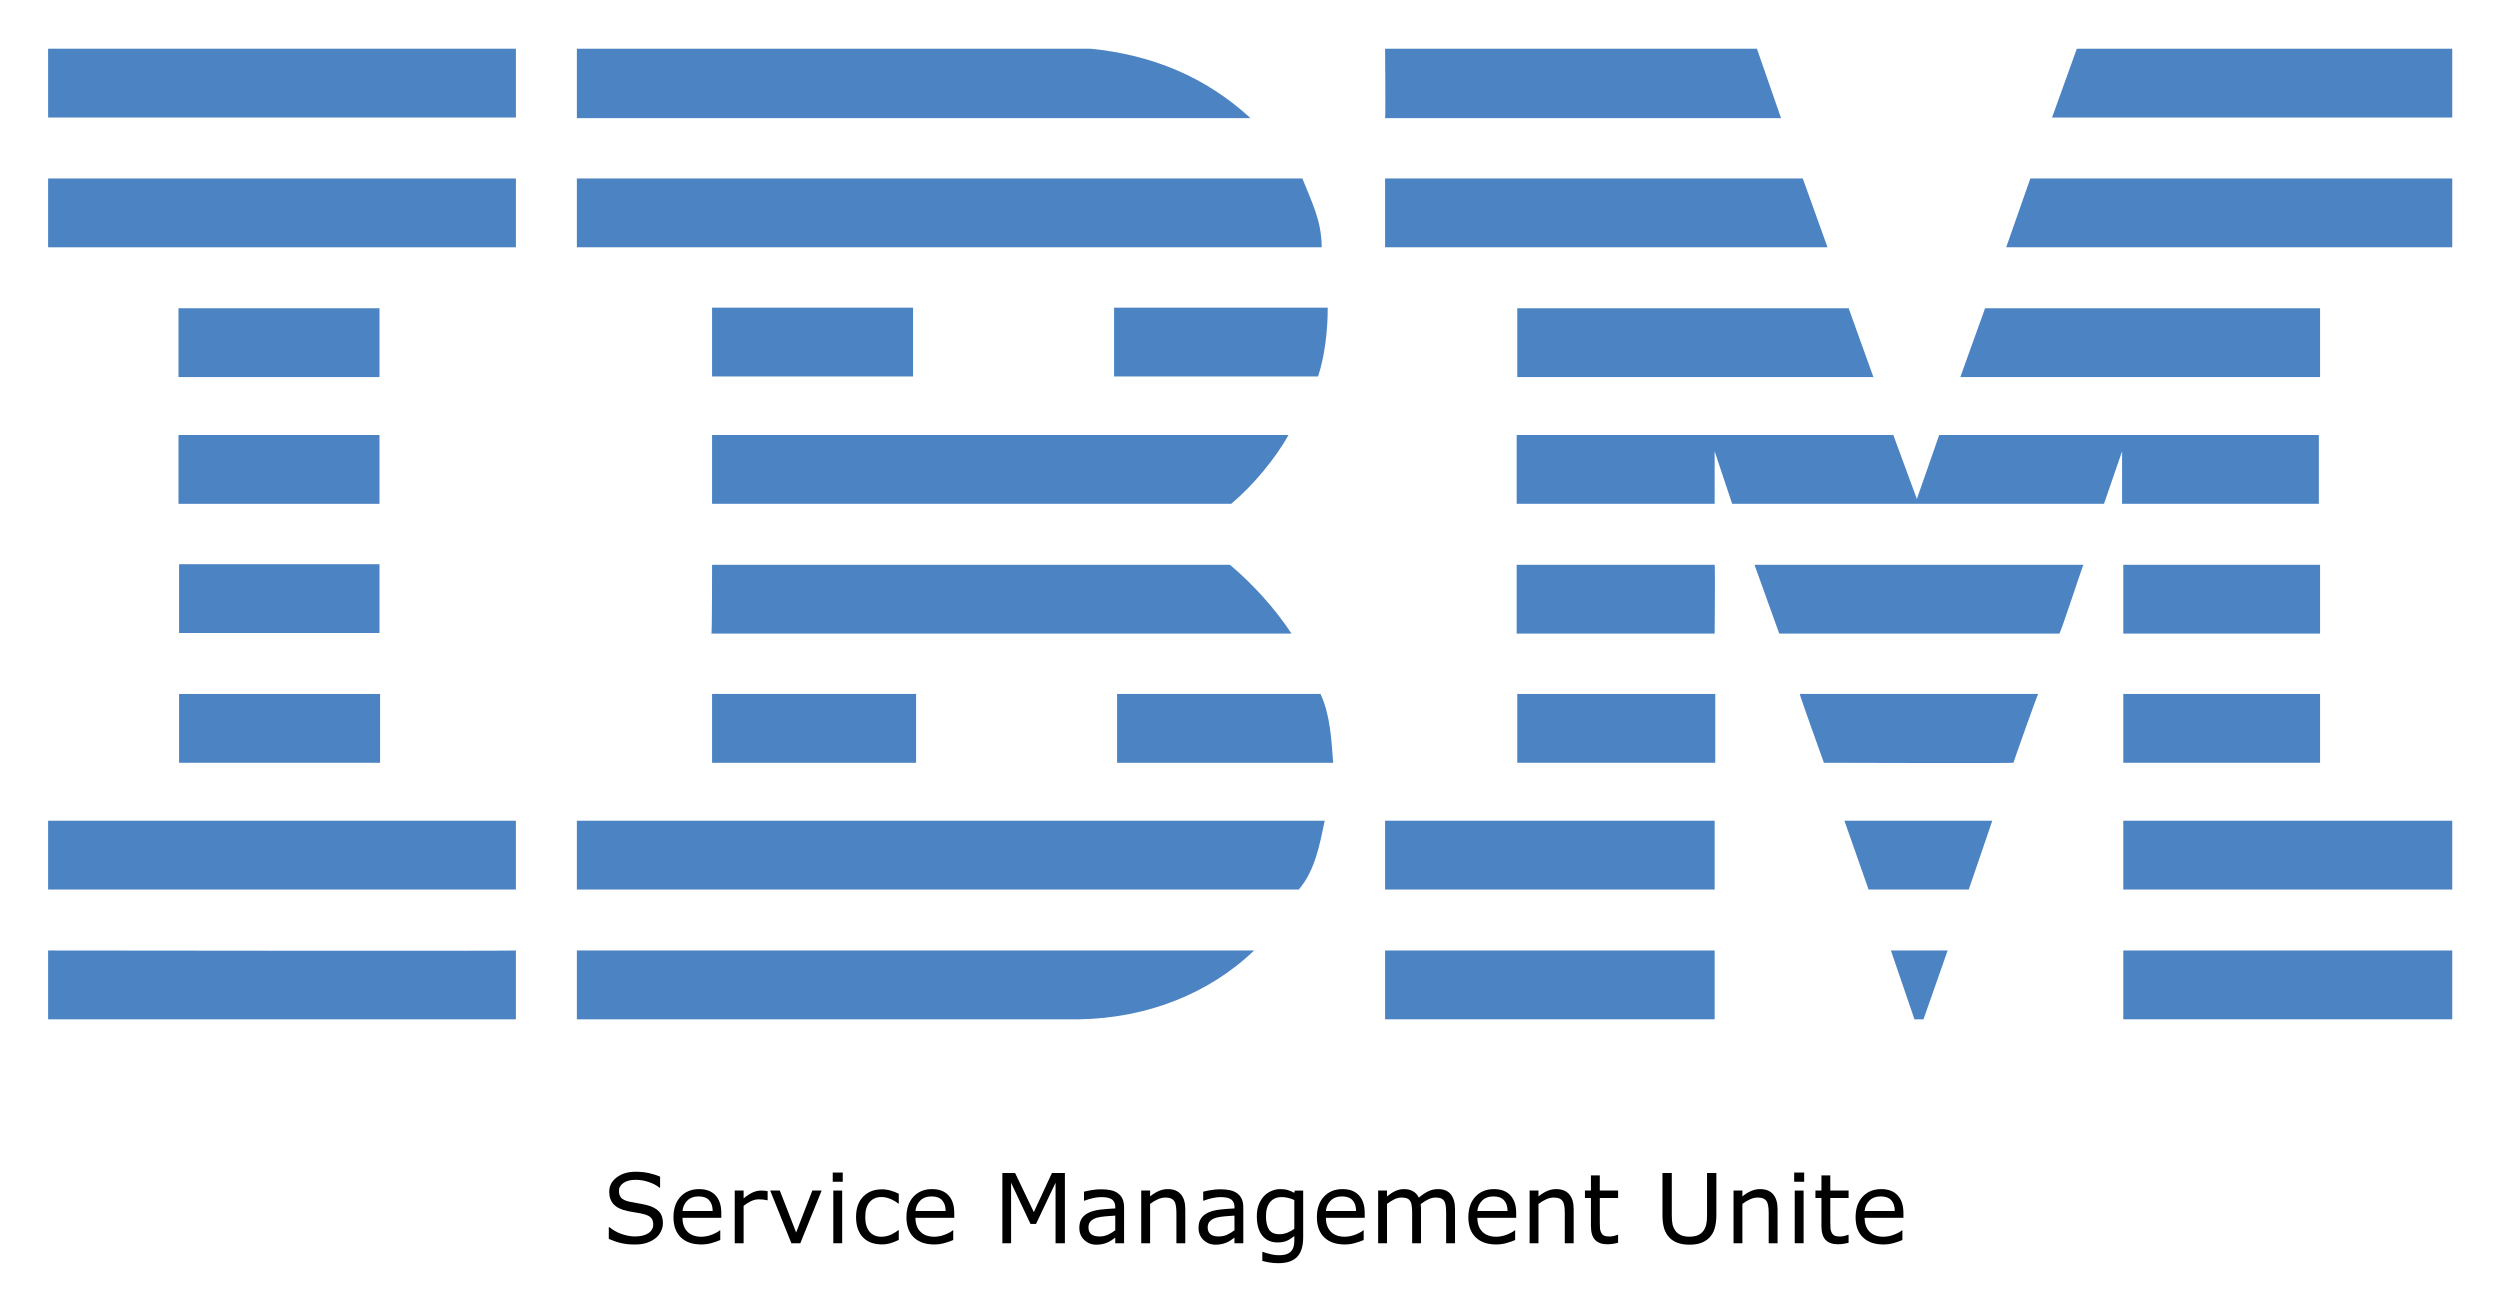
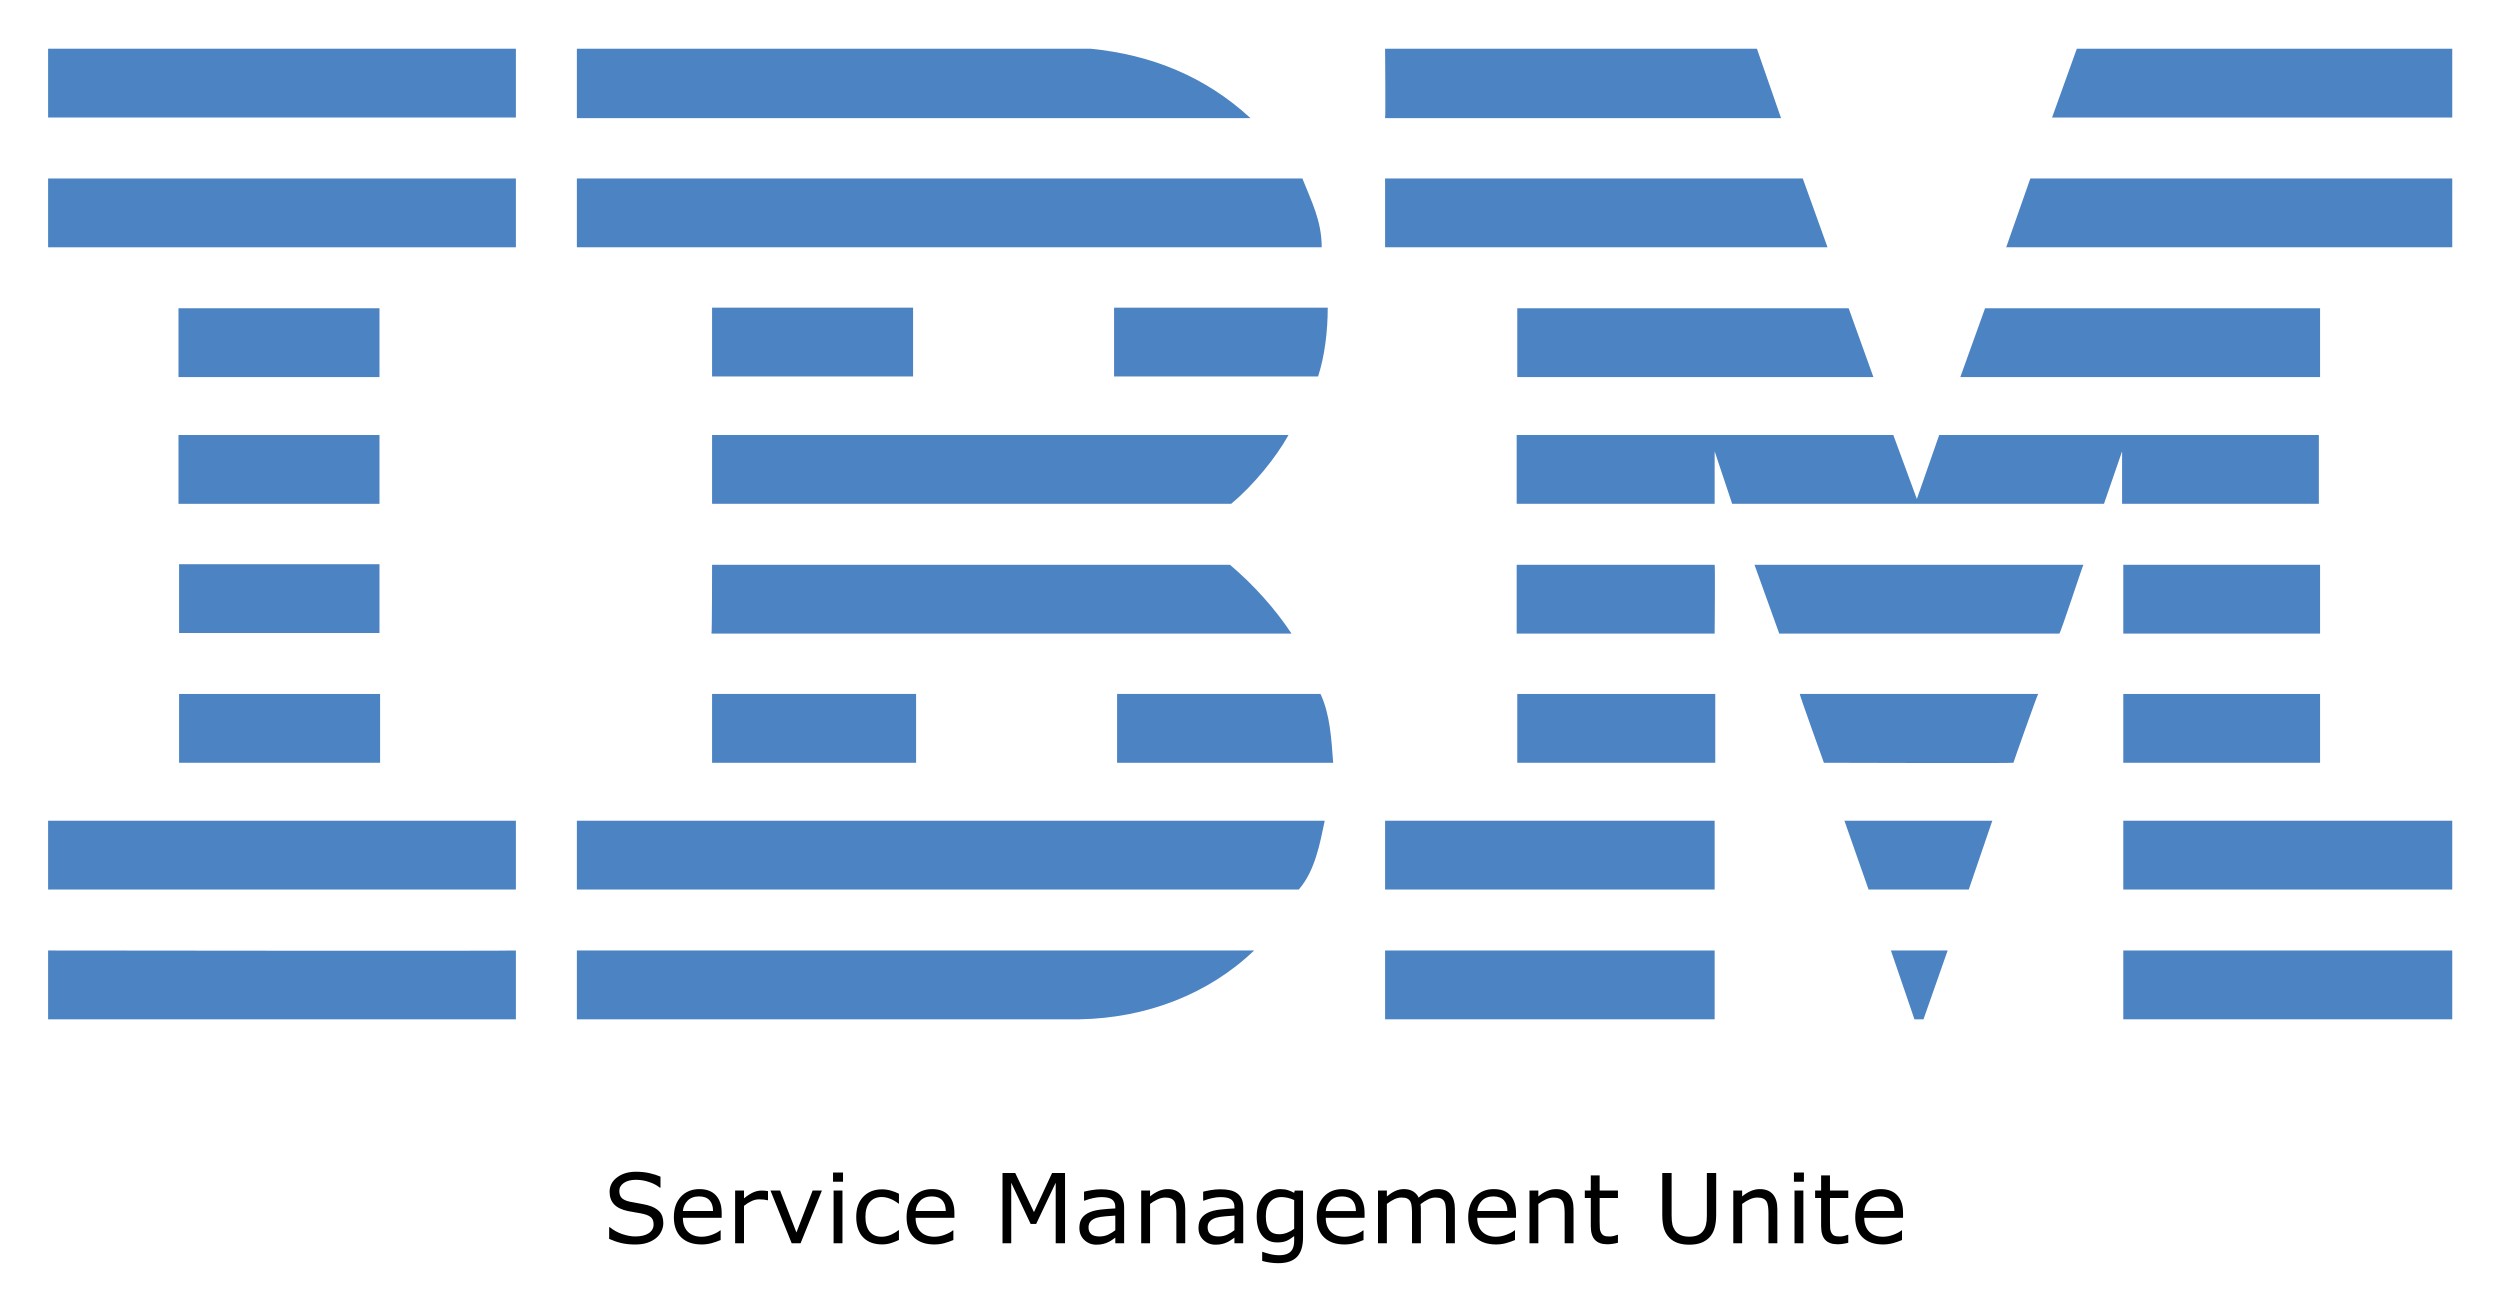
<svg xmlns="http://www.w3.org/2000/svg" role="img" viewBox="-7.97 34.03 414.18 217.18">
  <style>svg {enable-background:new 0 0 400 245}</style>
-   <style id="style2" type="text/css">.st0{fill:#4c83c3}</style>
-   <g id="g130">
-     <path id="polygon4" fill="#4c83c3" d="m 336.1,42.1 h 62.2 V 53.5 H 332 Z" class="st0" />
-     <path id="path6" d="m 221.5,42.1 h 61.6 l 4,11.5 c 0,0 -65.6,0 -65.6,0 0.1,-0.1 0,-11.5 0,-11.5 z" class="st0" />
-     <path id="path8" d="m 172.7,42.1 c 10.1,1 19,4.6 26.5,11.5 0,0 -111.6,0 -111.6,0 0,0 0,-11.5 0,-11.5 z" class="st0" />
-     <g id="g14">
-       <path id="rect10" fill="#4c83c3" d="m 0,42.1 h 77.5 v 11.4 H 0 Z" class="st0" />
+   <style id="style1" type="text/css">.st0{fill:#4c83c3}</style>
+   <g id="g31">
+     <path id="polygon1" d="M398.3 53.5L332 53.5 336.1 42.1 398.3 42.1z" class="st0" />
+     <path id="path1" d="M221.5,42.1l61.6,0l4,11.5c0,0-65.6,0-65.6,0C221.6,53.5,221.5,42.1,221.5,42.1z" class="st0" />
+     <path id="path2" d="M172.7,42.1c10.1,1,19,4.6,26.5,11.5c0,0-111.6,0-111.6,0c0,0,0-11.5,0-11.5L172.7,42.1z" class="st0" />
+     <g id="g3">
+       <path id="rect2" d="M0 42.1H77.5V53.5H0z" class="st0" />
    </g>
-     <path id="path16" d="m 398.3,75 h -73.9 c 0,0 4,-11.4 4,-11.4 h 69.9 z" class="st0" />
-     <path id="polygon18" fill="#4c83c3" d="m 221.5,63.6 h 69.2 l 4.1,11.4 h -73.3 z" class="st0" />
-     <path id="path20" d="m 207.8,63.6 c 1.5,3.8 3.2,7 3.2,11.4 H 87.6 V 63.6 Z" class="st0" />
-     <g id="g26">
-       <path id="rect22" fill="#4c83c3" d="m 0,63.6 h 77.5 v 11.4 H 0 Z" class="st0" />
+     <path id="path4" d="M398.3,75h-73.9c0,0,4-11.4,4-11.4h69.9V75z" class="st0" />
+     <path id="polygon4" d="M294.8 75L221.5 75 221.5 63.6 290.7 63.6z" class="st0" />
+     <path id="path5" d="M207.8,63.6c1.5,3.8,3.2,7,3.2,11.4H87.6V63.6H207.8z" class="st0" />
+     <g id="g6">
+       <path id="rect5" d="M0 63.6H77.5V75H0z" class="st0" />
    </g>
-     <path id="polygon28" fill="#4c83c3" d="m 376.4,85.1 v 11.4 h -59.6 l 4.1,-11.4 z" class="st0" />
-     <path id="polygon30" fill="#4c83c3" d="M 243.4,96.5 V 85.1 h 54.9 l 4.1,11.4 z" class="st0" />
-     <path id="path32" d="m 212,85 c 0,3.9 -0.5,8 -1.6,11.4 H 176.6 V 85 Z" class="st0" />
-     <g id="g38">
-       <path id="rect34" fill="#4c83c3" d="m 21.6,85.1 h 33.3 v 11.4 H 21.6 Z" class="st0" />
+     <path id="polygon6" d="M316.8 96.5L320.9 85.1 376.4 85.1 376.4 96.5z" class="st0" />
+     <path id="polygon7" d="M298.3 85.1L302.4 96.5 243.4 96.5 243.4 85.1z" class="st0" />
+     <path id="path7" d="M212,85c0,3.9-0.5,8-1.6,11.4h-33.8V85H212z" class="st0" />
+     <g id="g8">
+       <path id="rect7" d="M21.6 85.1H54.9V96.5H21.6z" class="st0" />
    </g>
-     <g id="g44">
-       <path id="rect40" fill="#4c83c3" d="m 110,85 h 33.3 V 96.4 H 110 Z" class="st0" />
+     <g id="g9">
+       <path id="rect8" d="M110 85H143.3V96.4H110z" class="st0" />
    </g>
-     <path id="path46" d="m 276.1,108.8 c 0,0 0,8.7 0,8.7 h -32.8 v -11.4 h 62.4 l 3.9,10.6 c 0,0 3.7,-10.6 3.7,-10.6 h 62.9 v 11.4 h -32.6 c 0,0 0,-8.7 0,-8.7 l -3,8.7 H 279 Z" class="st0" />
-     <path id="path48" d="m 110,106.1 h 95.5 v 0 c -2.1,3.8 -5.9,8.4 -9.5,11.4 0,0 -86,0 -86,0 0,0 0,-11.4 0,-11.4 z" class="st0" />
-     <g id="g54">
-       <path id="rect50" fill="#4c83c3" d="m 21.6,106.1 h 33.3 v 11.4 H 21.6 Z" class="st0" />
+     <path id="path10" d="M276.1,108.8c0,0,0,8.7,0,8.7h-32.8v-11.4h62.4l3.9,10.6c0,0,3.7-10.6,3.7-10.6h62.9v11.4h-32.6 c0,0,0-8.7,0-8.7l-3,8.7l-61.6,0L276.1,108.8z" class="st0" />
+     <path id="path11" d="M110,106.1h95.5v0c-2.1,3.8-5.9,8.4-9.5,11.4c0,0-86,0-86,0C110,117.5,110,106.1,110,106.1z" class="st0" />
+     <g id="g12">
+       <path id="rect11" d="M21.6 106.1H54.9V117.5H21.6z" class="st0" />
    </g>
-     <g id="g60">
-       <path id="rect56" fill="#4c83c3" d="m 343.8,127.6 h 32.6 V 139 h -32.6 z" class="st0" />
+     <g id="g13">
+       <path id="rect12" d="M343.8 127.6H376.4V139H343.8z" class="st0" />
    </g>
-     <path id="path62" d="M 276.1,127.6 H 243.3 V 139 c 0,0 32.8,0 32.8,0 0,-0.1 0.1,-11.4 0,-11.4 z" class="st0" />
-     <path id="path64" d="m 337.2,127.6 c -0.1,0 -3.8,11.4 -4,11.4 h -46.4 c 0,0 -4.1,-11.4 -4.1,-11.4 z" class="st0" />
-     <path id="path66" d="m 110,127.6 h 85.8 c 3.9,3.3 7.5,7.3 10.2,11.4 0.2,0 -96.1,0 -96.1,0 0.1,-0.1 0.1,-11.4 0.1,-11.4 z" class="st0" />
-     <path id="path68" d="M 54.9,138.9 V 127.5 H 21.7 c 0,0 0,11.4 0,11.4 0,0 33.2,0 33.2,0 z" class="st0" />
-     <g id="g74">
-       <path id="rect70" fill="#4c83c3" d="m 343.8,149 h 32.6 v 11.4 h -32.6 z" class="st0" />
+     <path id="path14" d="M276.1,127.6h-32.8v11.4c0,0,32.8,0,32.8,0C276.1,138.9,276.2,127.6,276.1,127.6z" class="st0" />
+     <path id="path15" d="M337.2,127.6c-0.1,0-3.8,11.4-4,11.4l-46.4,0c0,0-4.1-11.4-4.1-11.4H337.2z" class="st0" />
+     <path id="path16" d="M110,127.6h85.8c3.9,3.3,7.5,7.3,10.2,11.4c0.2,0-96.1,0-96.1,0C110,138.9,110,127.6,110,127.6z" class="st0" />
+     <path id="path17" d="M54.9,138.9v-11.4H21.7c0,0,0,11.4,0,11.4C21.7,138.9,54.9,138.9,54.9,138.9z" class="st0" />
+     <g id="g18">
+       <path id="rect17" d="M343.8 149H376.4V160.4H343.8z" class="st0" />
    </g>
-     <g id="g80">
-       <path id="rect76" fill="#4c83c3" d="m 243.4,149 h 32.8 v 11.4 h -32.8 z" class="st0" />
+     <g id="g19">
+       <path id="rect18" d="M243.4 149H276.2V160.4H243.4z" class="st0" />
    </g>
-     <path id="path82" d="m 325.6,160.4 c 0,-0.1 4,-11.4 4.1,-11.4 h -39.5 c -0.1,0 4,11.4 4,11.4 0,0 31.4,0.1 31.4,0 z" class="st0" />
-     <path id="path84" d="m 110,160.4 c 0,0 0,-11.4 0,-11.4 h 33.8 c 0,0 0,11.4 0,11.4 -0.1,0 -33.8,0 -33.8,0 z" class="st0" />
-     <path id="path86" d="m 210.8,149 c 1.6,3.4 1.8,7.5 2.1,11.4 H 177.1 V 149 Z" class="st0" />
-     <g id="g92">
-       <path id="rect88" fill="#4c83c3" d="M 21.7,149 H 55 v 11.4 H 21.7 Z" class="st0" />
+     <path id="path20" d="M325.6,160.4c0-0.1,4-11.4,4.1-11.4h-39.5c-0.1,0,4,11.4,4,11.4S325.6,160.5,325.6,160.4z" class="st0" />
+     <path id="path21" d="M110,160.4c0,0,0-11.4,0-11.4h33.8c0,0,0,11.4,0,11.4C143.7,160.4,110,160.4,110,160.4z" class="st0" />
+     <path id="path22" d="M210.8,149c1.6,3.4,1.8,7.5,2.1,11.4h-35.8V149H210.8z" class="st0" />
+     <g id="g23">
+       <path id="rect22" d="M21.7 149H55V160.4H21.7z" class="st0" />
    </g>
-     <g id="g98">
-       <path id="rect94" fill="#4c83c3" d="m 343.8,170 h 54.5 v 11.4 h -54.5 z" class="st0" />
+     <g id="g24">
+       <path id="rect23" d="M343.8 170H398.3V181.4H343.8z" class="st0" />
    </g>
-     <g id="g104">
-       <path id="rect100" fill="#4c83c3" d="m 221.5,170 h 54.6 v 11.4 h -54.6 z" class="st0" />
+     <g id="g25">
+       <path id="rect24" d="M221.5 170H276.1V181.4H221.5z" class="st0" />
    </g>
-     <path id="polygon106" fill="#4c83c3" d="m 297.6,170 h 24.5 l -3.9,11.4 h -16.6 z" class="st0" />
-     <path id="path108" d="m 0,170 v 11.4 h 77.5 c 0,0 0,-11.4 0,-11.4 0,0 -77.6,0 -77.5,0 z" class="st0" />
-     <path id="path110" d="m 211.5,170 c -0.8,3.8 -1.6,8.3 -4.3,11.4 h -1 H 87.6 V 170 Z" class="st0" />
-     <path id="polygon112" fill="#4c83c3" d="m 305.3,191.5 h 9.4 l -4,11.4 h -1.5 z" class="st0" />
-     <g id="g118">
-       <path id="rect114" fill="#4c83c3" d="m 343.8,191.5 h 54.5 v 11.4 h -54.5 z" class="st0" />
+     <path id="polygon25" d="M318.2 181.4L301.6 181.4 297.6 170 322.1 170z" class="st0" />
+     <path id="path26" d="M0,170v11.4h77.5c0,0,0-11.4,0-11.4C77.5,170-0.1,170,0,170z" class="st0" />
+     <path id="path27" d="M211.5,170c-0.8,3.8-1.6,8.3-4.3,11.4l-1,0H87.6V170H211.5z" class="st0" />
+     <path id="polygon27" d="M310.7 202.9L309.2 202.9 305.3 191.5 314.7 191.5z" class="st0" />
+     <g id="g28">
+       <path id="rect27" d="M343.8 191.5H398.3V202.9H343.8z" class="st0" />
    </g>
-     <path id="path120" d="m 87.6,202.9 v -11.4 c 0,0 111.9,0 112.2,0 -7.5,7.2 -17.8,11.2 -28.9,11.4 H 87.6" class="st0" />
-     <g id="g126">
-       <path id="rect122" fill="#4c83c3" d="m 221.5,191.5 h 54.6 v 11.4 h -54.6 z" class="st0" />
+     <path id="path29" d="M87.6,202.9v-11.4c0,0,111.9,0,112.2,0c-7.5,7.2-17.8,11.2-28.9,11.4L87.6,202.9" class="st0" />
+     <g id="g30">
+       <path id="rect29" d="M221.5 191.5H276.1V202.9H221.5z" class="st0" />
    </g>
-     <path id="path128" d="m 77.5,191.5 c 0,0 0,11.4 0,11.4 0,0 -77.4,0 -77.5,0 0,0 0,-11.4 0,-11.4 0,0 77.4,0.1 77.5,0 z" class="st0" />
+     <path id="path31" d="M77.5,191.5c0,0,0,11.4,0,11.4c0,0-77.4,0-77.5,0c0,0,0-11.4,0-11.4S77.4,191.6,77.5,191.5z" class="st0" />
  </g>
-   <g id="text132" text-anchor="middle">
-     <path id="path158" d="m 101.859,236.68 q 0,0.68 -0.32,1.344 -0.312,0.664 -0.883,1.125 -0.625,0.5 -1.461,0.781 -0.828,0.281 -2,0.281 -1.258,0 -2.266,-0.234 -1,-0.234 -2.039,-0.695 v -1.938 H 93 q 0.883,0.734 2.039,1.133 1.156,0.398 2.172,0.398 1.438,0 2.234,-0.539 0.805,-0.539 0.805,-1.438 0,-0.773 -0.383,-1.141 -0.375,-0.367 -1.148,-0.57 -0.586,-0.156 -1.273,-0.258 Q 96.766,234.828 96,234.672 q -1.547,-0.328 -2.297,-1.117 -0.742,-0.797 -0.742,-2.07 0,-1.461 1.234,-2.391 1.234,-0.938 3.133,-0.938 1.227,0 2.25,0.234 1.023,0.234 1.813,0.578 v 1.828 h -0.109 q -0.664,-0.562 -1.75,-0.93 -1.078,-0.375 -2.211,-0.375 -1.242,0 -2,0.516 -0.75,0.516 -0.75,1.328 0,0.727 0.375,1.141 0.375,0.414 1.32,0.633 0.5,0.109 1.422,0.266 0.922,0.156 1.562,0.32 1.297,0.344 1.953,1.039 0.656,0.695 0.656,1.945 z" />
-     <path id="path160" d="m 111.531,235.789 h -6.43 q 0,0.805 0.242,1.406 0.242,0.594 0.664,0.977 0.406,0.375 0.961,0.562 0.562,0.188 1.234,0.188 0.891,0 1.789,-0.352 0.906,-0.359 1.289,-0.703 h 0.078 v 1.602 q -0.742,0.312 -1.516,0.523 -0.773,0.211 -1.625,0.211 -2.172,0 -3.391,-1.172 -1.219,-1.18 -1.219,-3.344 0,-2.141 1.164,-3.398 1.172,-1.258 3.078,-1.258 1.766,0 2.719,1.031 0.961,1.031 0.961,2.93 z m -1.43,-1.125 q -0.008,-1.156 -0.586,-1.789 -0.57,-0.633 -1.742,-0.633 -1.18,0 -1.883,0.695 -0.695,0.695 -0.789,1.727 z" />
-     <path id="path162" d="m 119.203,232.875 h -0.078 q -0.328,-0.078 -0.641,-0.109 -0.305,-0.039 -0.727,-0.039 -0.68,0 -1.312,0.305 -0.633,0.297 -1.219,0.773 V 240 h -1.469 v -8.727 h 1.469 v 1.289 q 0.875,-0.703 1.539,-0.992 0.672,-0.297 1.367,-0.297 0.383,0 0.555,0.023 0.172,0.016 0.516,0.07 z" />
-     <path id="path164" d="M 128.148,231.273 124.617,240 h -1.477 l -3.508,-8.727 h 1.594 l 2.703,6.945 2.68,-6.945 z" />
-     <path id="path166" d="m 131.648,229.812 h -1.656 v -1.523 h 1.656 z M 131.555,240 h -1.469 v -8.727 h 1.469 z" />
-     <path id="path168" d="m 140.93,239.453 q -0.734,0.352 -1.398,0.547 -0.656,0.195 -1.398,0.195 -0.945,0 -1.734,-0.273 -0.789,-0.281 -1.352,-0.844 -0.57,-0.562 -0.883,-1.422 -0.312,-0.859 -0.312,-2.008 0,-2.141 1.172,-3.359 1.18,-1.219 3.109,-1.219 0.75,0 1.469,0.211 0.727,0.211 1.328,0.516 v 1.633 h -0.078 q -0.672,-0.523 -1.391,-0.805 -0.711,-0.281 -1.391,-0.281 -1.25,0 -1.977,0.844 -0.719,0.836 -0.719,2.461 0,1.578 0.703,2.43 0.711,0.844 1.992,0.844 0.445,0 0.906,-0.117 0.461,-0.117 0.828,-0.305 0.32,-0.164 0.602,-0.344 0.281,-0.188 0.445,-0.32 h 0.078 z" />
-     <path id="path170" d="m 150.125,235.789 h -6.43 q 0,0.805 0.242,1.406 0.242,0.594 0.664,0.977 0.406,0.375 0.961,0.562 0.562,0.188 1.234,0.188 0.891,0 1.789,-0.352 0.906,-0.359 1.289,-0.703 h 0.078 v 1.602 q -0.742,0.312 -1.516,0.523 -0.773,0.211 -1.625,0.211 -2.172,0 -3.391,-1.172 -1.219,-1.18 -1.219,-3.344 0,-2.141 1.164,-3.398 1.172,-1.258 3.078,-1.258 1.766,0 2.719,1.031 0.961,1.031 0.961,2.93 z m -1.43,-1.125 q -0.008,-1.156 -0.586,-1.789 -0.57,-0.633 -1.742,-0.633 -1.18,0 -1.883,0.695 -0.695,0.695 -0.789,1.727 z" />
-     <path id="path172" d="m 168.453,240 h -1.547 v -10.023 l -3.234,6.82 H 162.75 l -3.211,-6.82 V 240 h -1.445 v -11.633 h 2.109 l 3.102,6.477 3,-6.477 h 2.148 z" />
-     <path id="path174" d="m 178.258,240 h -1.461 v -0.93 q -0.195,0.133 -0.531,0.375 -0.328,0.234 -0.641,0.375 -0.367,0.18 -0.844,0.297 -0.477,0.125 -1.117,0.125 -1.18,0 -2,-0.781 -0.82,-0.781 -0.82,-1.992 0,-0.992 0.422,-1.602 0.43,-0.617 1.219,-0.969 0.797,-0.352 1.914,-0.477 1.117,-0.125 2.398,-0.188 v -0.227 q 0,-0.5 -0.18,-0.828 -0.172,-0.328 -0.5,-0.516 -0.312,-0.18 -0.75,-0.242 -0.438,-0.062 -0.914,-0.062 -0.578,0 -1.289,0.156 -0.711,0.148 -1.469,0.438 h -0.078 v -1.492 q 0.43,-0.117 1.242,-0.258 0.812,-0.141 1.602,-0.141 0.922,0 1.602,0.156 0.688,0.148 1.188,0.516 0.492,0.359 0.75,0.93 0.258,0.57 0.258,1.414 z m -1.461,-2.148 v -2.43 q -0.672,0.039 -1.586,0.117 -0.906,0.078 -1.438,0.227 -0.633,0.18 -1.023,0.562 -0.391,0.375 -0.391,1.039 0,0.75 0.453,1.133 0.453,0.375 1.383,0.375 0.773,0 1.414,-0.297 0.641,-0.305 1.188,-0.727 z" />
-     <path id="path176" d="m 188.398,240 h -1.469 v -4.969 q 0,-0.602 -0.07,-1.125 -0.07,-0.531 -0.258,-0.828 -0.195,-0.328 -0.562,-0.484 -0.367,-0.164 -0.953,-0.164 -0.602,0 -1.258,0.297 -0.656,0.297 -1.258,0.758 V 240 h -1.469 v -8.727 h 1.469 v 0.969 q 0.688,-0.57 1.422,-0.891 0.734,-0.32 1.508,-0.32 1.414,0 2.156,0.852 0.742,0.852 0.742,2.453 z" />
-     <path id="path178" d="m 198.008,240 h -1.461 v -0.93 q -0.195,0.133 -0.531,0.375 -0.328,0.234 -0.641,0.375 -0.367,0.18 -0.844,0.297 -0.477,0.125 -1.117,0.125 -1.18,0 -2,-0.781 -0.82,-0.781 -0.82,-1.992 0,-0.992 0.422,-1.602 0.43,-0.617 1.219,-0.969 0.797,-0.352 1.914,-0.477 1.117,-0.125 2.398,-0.188 v -0.227 q 0,-0.5 -0.18,-0.828 -0.172,-0.328 -0.5,-0.516 -0.312,-0.18 -0.75,-0.242 -0.438,-0.062 -0.914,-0.062 -0.578,0 -1.289,0.156 -0.711,0.148 -1.469,0.438 h -0.078 v -1.492 q 0.43,-0.117 1.242,-0.258 0.812,-0.141 1.602,-0.141 0.922,0 1.602,0.156 0.688,0.148 1.188,0.516 0.492,0.359 0.75,0.93 0.258,0.57 0.258,1.414 z m -1.461,-2.148 v -2.43 q -0.672,0.039 -1.586,0.117 -0.906,0.078 -1.438,0.227 -0.633,0.18 -1.023,0.562 -0.391,0.375 -0.391,1.039 0,0.75 0.453,1.133 0.453,0.375 1.383,0.375 0.773,0 1.414,-0.297 0.641,-0.305 1.188,-0.727 z" />
-     <path id="path180" d="m 207.93,239.008 q 0,2.219 -1.008,3.258 -1.008,1.039 -3.102,1.039 -0.695,0 -1.359,-0.102 -0.656,-0.094 -1.297,-0.273 v -1.5 h 0.078 q 0.359,0.141 1.141,0.344 0.781,0.211 1.562,0.211 0.75,0 1.242,-0.18 0.492,-0.18 0.766,-0.5 0.273,-0.305 0.391,-0.734 0.117,-0.43 0.117,-0.961 v -0.797 q -0.664,0.531 -1.273,0.797 -0.602,0.258 -1.539,0.258 -1.562,0 -2.484,-1.125 -0.914,-1.133 -0.914,-3.188 0,-1.125 0.312,-1.938 0.32,-0.82 0.867,-1.414 0.508,-0.555 1.234,-0.859 0.727,-0.312 1.445,-0.312 0.758,0 1.266,0.156 0.516,0.148 1.086,0.461 l 0.094,-0.375 h 1.375 z m -1.469,-1.406 v -4.758 q -0.586,-0.266 -1.094,-0.375 -0.5,-0.117 -1,-0.117 -1.211,0 -1.906,0.812 -0.695,0.812 -0.695,2.359 0,1.469 0.516,2.227 0.516,0.758 1.711,0.758 0.641,0 1.281,-0.242 0.648,-0.25 1.188,-0.664 z" />
-     <path id="path182" d="m 218.125,235.789 h -6.43 q 0,0.805 0.242,1.406 0.242,0.594 0.664,0.977 0.406,0.375 0.961,0.562 0.562,0.188 1.234,0.188 0.891,0 1.789,-0.352 0.906,-0.359 1.289,-0.703 h 0.078 v 1.602 q -0.742,0.312 -1.516,0.523 -0.773,0.211 -1.625,0.211 -2.172,0 -3.391,-1.172 -1.219,-1.18 -1.219,-3.344 0,-2.141 1.164,-3.398 1.172,-1.258 3.078,-1.258 1.766,0 2.719,1.031 0.961,1.031 0.961,2.93 z m -1.43,-1.125 q -0.008,-1.156 -0.586,-1.789 -0.57,-0.633 -1.742,-0.633 -1.18,0 -1.883,0.695 -0.695,0.695 -0.789,1.727 z" />
-     <path id="path184" d="m 233.086,240 h -1.469 v -4.969 q 0,-0.562 -0.055,-1.086 -0.047,-0.523 -0.211,-0.836 -0.18,-0.336 -0.516,-0.508 -0.336,-0.172 -0.969,-0.172 -0.617,0 -1.234,0.312 -0.617,0.305 -1.234,0.781 0.023,0.18 0.039,0.422 0.016,0.234 0.016,0.469 V 240 h -1.469 v -4.969 q 0,-0.578 -0.055,-1.094 -0.047,-0.523 -0.211,-0.836 -0.18,-0.336 -0.516,-0.5 -0.336,-0.172 -0.969,-0.172 -0.602,0 -1.211,0.297 -0.602,0.297 -1.203,0.758 V 240 h -1.469 v -8.727 h 1.469 v 0.969 q 0.688,-0.57 1.367,-0.891 0.688,-0.32 1.461,-0.32 0.891,0 1.508,0.375 0.625,0.375 0.93,1.039 0.891,-0.75 1.625,-1.078 0.734,-0.336 1.57,-0.336 1.438,0 2.117,0.875 0.688,0.867 0.688,2.43 z" />
-     <path id="path186" d="m 243.219,235.789 h -6.43 q 0,0.805 0.242,1.406 0.242,0.594 0.664,0.977 0.406,0.375 0.961,0.562 0.562,0.188 1.234,0.188 0.891,0 1.789,-0.352 0.906,-0.359 1.289,-0.703 h 0.078 v 1.602 q -0.742,0.312 -1.516,0.523 -0.773,0.211 -1.625,0.211 -2.172,0 -3.391,-1.172 -1.219,-1.18 -1.219,-3.344 0,-2.141 1.164,-3.398 1.172,-1.258 3.078,-1.258 1.766,0 2.719,1.031 0.961,1.031 0.961,2.93 z m -1.43,-1.125 q -0.008,-1.156 -0.586,-1.789 -0.57,-0.633 -1.742,-0.633 -1.18,0 -1.883,0.695 -0.695,0.695 -0.789,1.727 z" />
-     <path id="path188" d="m 252.742,240 h -1.469 v -4.969 q 0,-0.602 -0.07,-1.125 -0.07,-0.531 -0.258,-0.828 -0.195,-0.328 -0.562,-0.484 -0.367,-0.164 -0.953,-0.164 -0.602,0 -1.258,0.297 -0.656,0.297 -1.258,0.758 V 240 h -1.469 v -8.727 h 1.469 v 0.969 q 0.688,-0.57 1.422,-0.891 0.734,-0.32 1.508,-0.32 1.414,0 2.156,0.852 0.742,0.852 0.742,2.453 z" />
-     <path id="path190" d="m 260.102,239.922 q -0.414,0.109 -0.906,0.18 -0.484,0.07 -0.867,0.07 -1.336,0 -2.031,-0.719 -0.695,-0.719 -0.695,-2.305 v -4.641 h -0.992 v -1.234 h 0.992 v -2.508 h 1.469 v 2.508 h 3.031 v 1.234 h -3.031 v 3.977 q 0,0.688 0.031,1.078 0.031,0.383 0.219,0.719 0.172,0.312 0.469,0.461 0.305,0.141 0.922,0.141 0.359,0 0.75,-0.102 0.391,-0.109 0.562,-0.18 h 0.078 z" />
-     <path id="path192" d="m 276.383,235.328 q 0,1.266 -0.281,2.211 -0.273,0.938 -0.906,1.562 -0.602,0.594 -1.406,0.867 -0.805,0.273 -1.875,0.273 -1.094,0 -1.906,-0.289 -0.812,-0.289 -1.367,-0.852 -0.633,-0.641 -0.914,-1.547 -0.273,-0.906 -0.273,-2.227 v -6.961 H 269 v 7.039 q 0,0.945 0.125,1.492 0.133,0.547 0.438,0.992 0.344,0.508 0.93,0.766 0.594,0.258 1.422,0.258 0.836,0 1.422,-0.25 0.586,-0.258 0.938,-0.773 0.305,-0.445 0.43,-1.016 0.133,-0.578 0.133,-1.43 v -7.078 h 1.547 z" />
-     <path id="path194" d="m 286.523,240 h -1.469 v -4.969 q 0,-0.602 -0.07,-1.125 -0.07,-0.531 -0.258,-0.828 -0.195,-0.328 -0.562,-0.484 -0.367,-0.164 -0.953,-0.164 -0.602,0 -1.258,0.297 -0.656,0.297 -1.258,0.758 V 240 h -1.469 v -8.727 h 1.469 v 0.969 q 0.688,-0.57 1.422,-0.891 0.734,-0.32 1.508,-0.32 1.414,0 2.156,0.852 0.742,0.852 0.742,2.453 z" />
-     <path id="path196" d="m 290.93,229.812 h -1.656 v -1.523 h 1.656 z M 290.836,240 h -1.469 v -8.727 h 1.469 z" />
-     <path id="path198" d="m 298.289,239.922 q -0.414,0.109 -0.906,0.18 -0.484,0.07 -0.867,0.07 -1.336,0 -2.031,-0.719 -0.695,-0.719 -0.695,-2.305 v -4.641 h -0.992 v -1.234 h 0.992 v -2.508 h 1.469 v 2.508 h 3.031 v 1.234 h -3.031 v 3.977 q 0,0.688 0.031,1.078 0.031,0.383 0.219,0.719 0.172,0.312 0.469,0.461 0.305,0.141 0.922,0.141 0.359,0 0.75,-0.102 0.391,-0.109 0.562,-0.18 h 0.078 z" />
-     <path id="path200" d="m 307.375,235.789 h -6.43 q 0,0.805 0.242,1.406 0.242,0.594 0.664,0.977 0.406,0.375 0.961,0.562 0.562,0.188 1.234,0.188 0.891,0 1.789,-0.352 0.906,-0.359 1.289,-0.703 h 0.078 v 1.602 q -0.742,0.312 -1.516,0.523 -0.773,0.211 -1.625,0.211 -2.172,0 -3.391,-1.172 -1.219,-1.18 -1.219,-3.344 0,-2.141 1.164,-3.398 1.172,-1.258 3.078,-1.258 1.766,0 2.719,1.031 0.961,1.031 0.961,2.93 z m -1.43,-1.125 q -0.008,-1.156 -0.586,-1.789 -0.57,-0.633 -1.742,-0.633 -1.18,0 -1.883,0.695 -0.695,0.695 -0.789,1.727 z" />
-   </g>
+   <path id="text31" d="m 101.922,236.68 q 0,0.68 -0.32,1.344 -0.312,0.664 -0.883,1.125 -0.625,0.5 -1.461,0.781 -0.828,0.281 -2,0.281 -1.258,0 -2.266,-0.234 -1,-0.234 -2.039,-0.695 v -1.938 H 93.062 q 0.883,0.734 2.039,1.133 1.156,0.398 2.172,0.398 1.438,0 2.234,-0.539 0.805,-0.539 0.805,-1.438 0,-0.773 -0.383,-1.141 -0.375,-0.367 -1.148,-0.57 -0.586,-0.156 -1.273,-0.258 -0.68,-0.102 -1.445,-0.258 -1.547,-0.328 -2.297,-1.117 -0.742,-0.797 -0.742,-2.07 0,-1.461 1.234,-2.391 1.234,-0.938 3.133,-0.938 1.227,0 2.25,0.234 1.023,0.234 1.813,0.578 v 1.828 h -0.109 q -0.664,-0.562 -1.75,-0.93 -1.078,-0.375 -2.211,-0.375 -1.242,0 -2,0.516 -0.75,0.516 -0.75,1.328 0,0.727 0.375,1.141 0.375,0.414 1.32,0.633 0.5,0.109 1.422,0.266 0.922,0.156 1.562,0.32 1.297,0.344 1.953,1.039 0.656,0.695 0.656,1.945 z m 9.672,-0.891 h -6.43 q 0,0.805 0.242,1.406 0.242,0.594 0.664,0.977 0.406,0.375 0.961,0.562 0.562,0.188 1.234,0.188 0.891,0 1.789,-0.352 0.906,-0.359 1.289,-0.703 h 0.078 v 1.602 q -0.742,0.312 -1.516,0.523 -0.773,0.211 -1.625,0.211 -2.172,0 -3.391,-1.172 -1.219,-1.18 -1.219,-3.344 0,-2.141 1.164,-3.398 1.172,-1.258 3.078,-1.258 1.766,0 2.719,1.031 0.961,1.031 0.961,2.93 z m -1.43,-1.125 q -0.008,-1.156 -0.586,-1.789 -0.57,-0.633 -1.742,-0.633 -1.18,0 -1.883,0.695 -0.695,0.695 -0.789,1.727 z m 9.102,-1.789 h -0.078 q -0.328,-0.078 -0.641,-0.109 -0.305,-0.039 -0.727,-0.039 -0.68,0 -1.312,0.305 -0.633,0.297 -1.219,0.773 V 240 h -1.469 v -8.727 h 1.469 v 1.289 q 0.875,-0.703 1.539,-0.992 0.672,-0.297 1.367,-0.297 0.383,0 0.555,0.023 0.172,0.016 0.516,0.07 z m 8.93,-1.602 L 124.664,240 h -1.477 l -3.508,-8.727 h 1.594 l 2.703,6.945 2.68,-6.945 z m 3.5,-1.461 h -1.656 v -1.523 h 1.656 z M 131.602,240 h -1.469 v -8.727 h 1.469 z m 9.359,-0.547 q -0.734,0.352 -1.398,0.547 -0.656,0.195 -1.398,0.195 -0.945,0 -1.734,-0.273 -0.789,-0.281 -1.352,-0.844 -0.57,-0.562 -0.883,-1.422 -0.312,-0.859 -0.312,-2.008 0,-2.141 1.172,-3.359 1.18,-1.219 3.109,-1.219 0.75,0 1.469,0.211 0.727,0.211 1.328,0.516 v 1.633 h -0.078 q -0.672,-0.523 -1.391,-0.805 -0.711,-0.281 -1.391,-0.281 -1.25,0 -1.977,0.844 -0.719,0.836 -0.719,2.461 0,1.578 0.703,2.43 0.711,0.844 1.992,0.844 0.445,0 0.906,-0.117 0.461,-0.117 0.828,-0.305 0.32,-0.164 0.602,-0.344 0.281,-0.188 0.445,-0.32 h 0.078 z m 9.188,-3.664 h -6.43 q 0,0.805 0.242,1.406 0.242,0.594 0.664,0.977 0.406,0.375 0.961,0.562 0.562,0.188 1.234,0.188 0.891,0 1.789,-0.352 0.906,-0.359 1.289,-0.703 h 0.078 v 1.602 q -0.742,0.312 -1.516,0.523 -0.773,0.211 -1.625,0.211 -2.172,0 -3.391,-1.172 -1.219,-1.18 -1.219,-3.344 0,-2.141 1.164,-3.398 1.172,-1.258 3.078,-1.258 1.766,0 2.719,1.031 0.961,1.031 0.961,2.93 z m -1.43,-1.125 q -0.008,-1.156 -0.586,-1.789 -0.57,-0.633 -1.742,-0.633 -1.18,0 -1.883,0.695 -0.695,0.695 -0.789,1.727 z M 168.477,240 h -1.547 v -10.023 l -3.234,6.82 h -0.922 l -3.211,-6.82 V 240 h -1.445 v -11.633 h 2.109 l 3.102,6.477 3,-6.477 h 2.148 z m 9.789,0 h -1.461 v -0.93 q -0.195,0.133 -0.531,0.375 -0.328,0.234 -0.641,0.375 -0.367,0.18 -0.844,0.297 -0.477,0.125 -1.117,0.125 -1.18,0 -2,-0.781 -0.82,-0.781 -0.82,-1.992 0,-0.992 0.422,-1.602 0.43,-0.617 1.219,-0.969 0.797,-0.352 1.914,-0.477 1.117,-0.125 2.398,-0.188 v -0.227 q 0,-0.5 -0.18,-0.828 -0.172,-0.328 -0.5,-0.516 -0.312,-0.18 -0.75,-0.242 -0.438,-0.062 -0.914,-0.062 -0.578,0 -1.289,0.156 -0.711,0.148 -1.469,0.438 h -0.078 v -1.492 q 0.43,-0.117 1.242,-0.258 0.812,-0.141 1.602,-0.141 0.922,0 1.602,0.156 0.688,0.148 1.188,0.516 0.492,0.359 0.75,0.93 0.258,0.57 0.258,1.414 z m -1.461,-2.148 v -2.43 q -0.672,0.039 -1.586,0.117 -0.906,0.078 -1.438,0.227 -0.633,0.18 -1.023,0.562 -0.391,0.375 -0.391,1.039 0,0.75 0.453,1.133 0.453,0.375 1.383,0.375 0.773,0 1.414,-0.297 0.641,-0.305 1.188,-0.727 z M 188.391,240 h -1.469 v -4.969 q 0,-0.602 -0.07,-1.125 -0.07,-0.531 -0.258,-0.828 -0.195,-0.328 -0.562,-0.484 -0.367,-0.164 -0.953,-0.164 -0.602,0 -1.258,0.297 -0.656,0.297 -1.258,0.758 V 240 h -1.469 v -8.727 h 1.469 v 0.969 q 0.688,-0.57 1.422,-0.891 0.734,-0.32 1.508,-0.32 1.414,0 2.156,0.852 0.742,0.852 0.742,2.453 z M 198,240 h -1.461 v -0.93 q -0.195,0.133 -0.531,0.375 -0.328,0.234 -0.641,0.375 Q 195,240 194.523,240.117 q -0.477,0.125 -1.117,0.125 -1.18,0 -2,-0.781 -0.82,-0.781 -0.82,-1.992 0,-0.992 0.422,-1.602 0.43,-0.617 1.219,-0.969 0.797,-0.352 1.914,-0.477 1.117,-0.125 2.398,-0.188 v -0.227 q 0,-0.5 -0.18,-0.828 -0.172,-0.328 -0.5,-0.516 -0.312,-0.18 -0.75,-0.242 -0.438,-0.062 -0.914,-0.062 -0.578,0 -1.289,0.156 -0.711,0.148 -1.469,0.438 h -0.078 v -1.492 q 0.43,-0.117 1.242,-0.258 0.812,-0.141 1.602,-0.141 0.922,0 1.602,0.156 0.688,0.148 1.188,0.516 0.492,0.359 0.75,0.93 Q 198,233.234 198,234.078 Z m -1.461,-2.148 v -2.43 q -0.672,0.039 -1.586,0.117 -0.906,0.078 -1.438,0.227 -0.633,0.18 -1.023,0.562 -0.391,0.375 -0.391,1.039 0,0.75 0.453,1.133 0.453,0.375 1.383,0.375 0.773,0 1.414,-0.297 0.641,-0.305 1.188,-0.727 z m 11.367,1.156 q 0,2.219 -1.008,3.258 -1.008,1.039 -3.102,1.039 -0.695,0 -1.359,-0.102 -0.656,-0.094 -1.297,-0.273 v -1.5 h 0.078 q 0.359,0.141 1.141,0.344 0.781,0.211 1.562,0.211 0.75,0 1.242,-0.18 0.492,-0.18 0.766,-0.5 0.273,-0.305 0.391,-0.734 0.117,-0.43 0.117,-0.961 v -0.797 q -0.664,0.531 -1.273,0.797 -0.602,0.258 -1.539,0.258 -1.562,0 -2.484,-1.125 -0.914,-1.133 -0.914,-3.188 0,-1.125 0.312,-1.938 0.32,-0.82 0.867,-1.414 0.508,-0.555 1.234,-0.859 0.727,-0.312 1.445,-0.312 0.758,0 1.266,0.156 0.516,0.148 1.086,0.461 l 0.094,-0.375 h 1.375 z m -1.469,-1.406 v -4.758 q -0.586,-0.266 -1.094,-0.375 -0.5,-0.117 -1,-0.117 -1.211,0 -1.906,0.812 -0.695,0.812 -0.695,2.359 0,1.469 0.516,2.227 0.516,0.758 1.711,0.758 0.641,0 1.281,-0.242 0.648,-0.25 1.188,-0.664 z m 11.664,-1.812 h -6.43 q 0,0.805 0.242,1.406 0.242,0.594 0.664,0.977 0.406,0.375 0.961,0.562 0.562,0.188 1.234,0.188 0.891,0 1.789,-0.352 0.906,-0.359 1.289,-0.703 h 0.078 v 1.602 q -0.742,0.312 -1.516,0.523 -0.773,0.211 -1.625,0.211 -2.172,0 -3.391,-1.172 -1.219,-1.18 -1.219,-3.344 0,-2.141 1.164,-3.398 1.172,-1.258 3.078,-1.258 1.766,0 2.719,1.031 0.961,1.031 0.961,2.93 z m -1.43,-1.125 q -0.008,-1.156 -0.586,-1.789 -0.57,-0.633 -1.742,-0.633 -1.18,0 -1.883,0.695 -0.695,0.695 -0.789,1.727 z M 233.062,240 h -1.469 v -4.969 q 0,-0.562 -0.055,-1.086 -0.047,-0.523 -0.211,-0.836 -0.18,-0.336 -0.516,-0.508 -0.336,-0.172 -0.969,-0.172 -0.617,0 -1.234,0.312 -0.617,0.305 -1.234,0.781 0.023,0.18 0.039,0.422 0.016,0.234 0.016,0.469 V 240 h -1.469 v -4.969 q 0,-0.578 -0.055,-1.094 -0.047,-0.523 -0.211,-0.836 -0.18,-0.336 -0.516,-0.5 -0.336,-0.172 -0.969,-0.172 -0.602,0 -1.211,0.297 -0.602,0.297 -1.203,0.758 V 240 h -1.469 v -8.727 h 1.469 v 0.969 q 0.688,-0.57 1.367,-0.891 0.688,-0.32 1.461,-0.32 0.891,0 1.508,0.375 0.625,0.375 0.93,1.039 0.891,-0.75 1.625,-1.078 0.734,-0.336 1.57,-0.336 1.438,0 2.117,0.875 0.688,0.867 0.688,2.43 z m 10.133,-4.211 h -6.43 q 0,0.805 0.242,1.406 0.242,0.594 0.664,0.977 0.406,0.375 0.961,0.562 0.562,0.188 1.234,0.188 0.891,0 1.789,-0.352 0.906,-0.359 1.289,-0.703 h 0.078 v 1.602 q -0.742,0.312 -1.516,0.523 -0.773,0.211 -1.625,0.211 -2.172,0 -3.391,-1.172 -1.219,-1.18 -1.219,-3.344 0,-2.141 1.164,-3.398 1.172,-1.258 3.078,-1.258 1.766,0 2.719,1.031 0.961,1.031 0.961,2.93 z m -1.43,-1.125 q -0.008,-1.156 -0.586,-1.789 -0.57,-0.633 -1.742,-0.633 -1.18,0 -1.883,0.695 -0.695,0.695 -0.789,1.727 z M 252.719,240 H 251.25 v -4.969 q 0,-0.602 -0.07,-1.125 -0.07,-0.531 -0.258,-0.828 -0.195,-0.328 -0.562,-0.484 -0.367,-0.164 -0.953,-0.164 -0.602,0 -1.258,0.297 -0.656,0.297 -1.258,0.758 V 240 h -1.469 v -8.727 h 1.469 v 0.969 q 0.688,-0.57 1.422,-0.891 0.734,-0.32 1.508,-0.32 1.414,0 2.156,0.852 0.742,0.852 0.742,2.453 z m 7.359,-0.078 q -0.414,0.109 -0.906,0.18 -0.484,0.07 -0.867,0.07 -1.336,0 -2.031,-0.719 -0.695,-0.719 -0.695,-2.305 v -4.641 h -0.992 v -1.234 h 0.992 v -2.508 h 1.469 v 2.508 h 3.031 v 1.234 h -3.031 v 3.977 q 0,0.688 0.031,1.078 0.031,0.383 0.219,0.719 0.172,0.312 0.469,0.461 0.305,0.141 0.922,0.141 0.359,0 0.75,-0.102 0.391,-0.109 0.562,-0.18 h 0.078 z m 16.273,-4.594 q 0,1.266 -0.281,2.211 -0.273,0.938 -0.906,1.562 -0.602,0.594 -1.406,0.867 -0.805,0.273 -1.875,0.273 -1.094,0 -1.906,-0.289 -0.812,-0.289 -1.367,-0.852 -0.633,-0.641 -0.914,-1.547 -0.273,-0.906 -0.273,-2.227 v -6.961 h 1.547 v 7.039 q 0,0.945 0.125,1.492 0.133,0.547 0.438,0.992 0.344,0.508 0.93,0.766 0.594,0.258 1.422,0.258 0.836,0 1.422,-0.25 0.586,-0.258 0.938,-0.773 0.305,-0.445 0.43,-1.016 0.133,-0.578 0.133,-1.43 v -7.078 h 1.547 z M 286.484,240 h -1.469 v -4.969 q 0,-0.602 -0.07,-1.125 -0.07,-0.531 -0.258,-0.828 -0.195,-0.328 -0.562,-0.484 -0.367,-0.164 -0.953,-0.164 -0.602,0 -1.258,0.297 -0.656,0.297 -1.258,0.758 V 240 h -1.469 v -8.727 h 1.469 v 0.969 q 0.688,-0.57 1.422,-0.891 0.734,-0.32 1.508,-0.32 1.414,0 2.156,0.852 0.742,0.852 0.742,2.453 z m 4.406,-10.188 h -1.656 v -1.523 h 1.656 z M 290.797,240 h -1.469 v -8.727 h 1.469 z m 7.438,-0.078 q -0.414,0.109 -0.906,0.18 -0.484,0.07 -0.867,0.07 -1.336,0 -2.031,-0.719 -0.695,-0.719 -0.695,-2.305 v -4.641 h -0.992 v -1.234 h 0.992 v -2.508 h 1.469 v 2.508 h 3.031 v 1.234 h -3.031 v 3.977 q 0,0.688 0.031,1.078 0.031,0.383 0.219,0.719 0.172,0.312 0.469,0.461 0.305,0.141 0.922,0.141 0.359,0 0.75,-0.102 0.391,-0.109 0.562,-0.18 h 0.078 z m 9.078,-4.133 h -6.43 q 0,0.805 0.242,1.406 0.242,0.594 0.664,0.977 0.406,0.375 0.961,0.562 0.562,0.188 1.234,0.188 0.891,0 1.789,-0.352 0.906,-0.359 1.289,-0.703 h 0.078 v 1.602 q -0.742,0.312 -1.516,0.523 -0.773,0.211 -1.625,0.211 -2.172,0 -3.391,-1.172 -1.219,-1.18 -1.219,-3.344 0,-2.141 1.164,-3.398 1.172,-1.258 3.078,-1.258 1.766,0 2.719,1.031 0.961,1.031 0.961,2.93 z m -1.43,-1.125 q -0.008,-1.156 -0.586,-1.789 -0.57,-0.633 -1.742,-0.633 -1.18,0 -1.883,0.695 -0.695,0.695 -0.789,1.727 z" text-anchor="middle" />
</svg>
